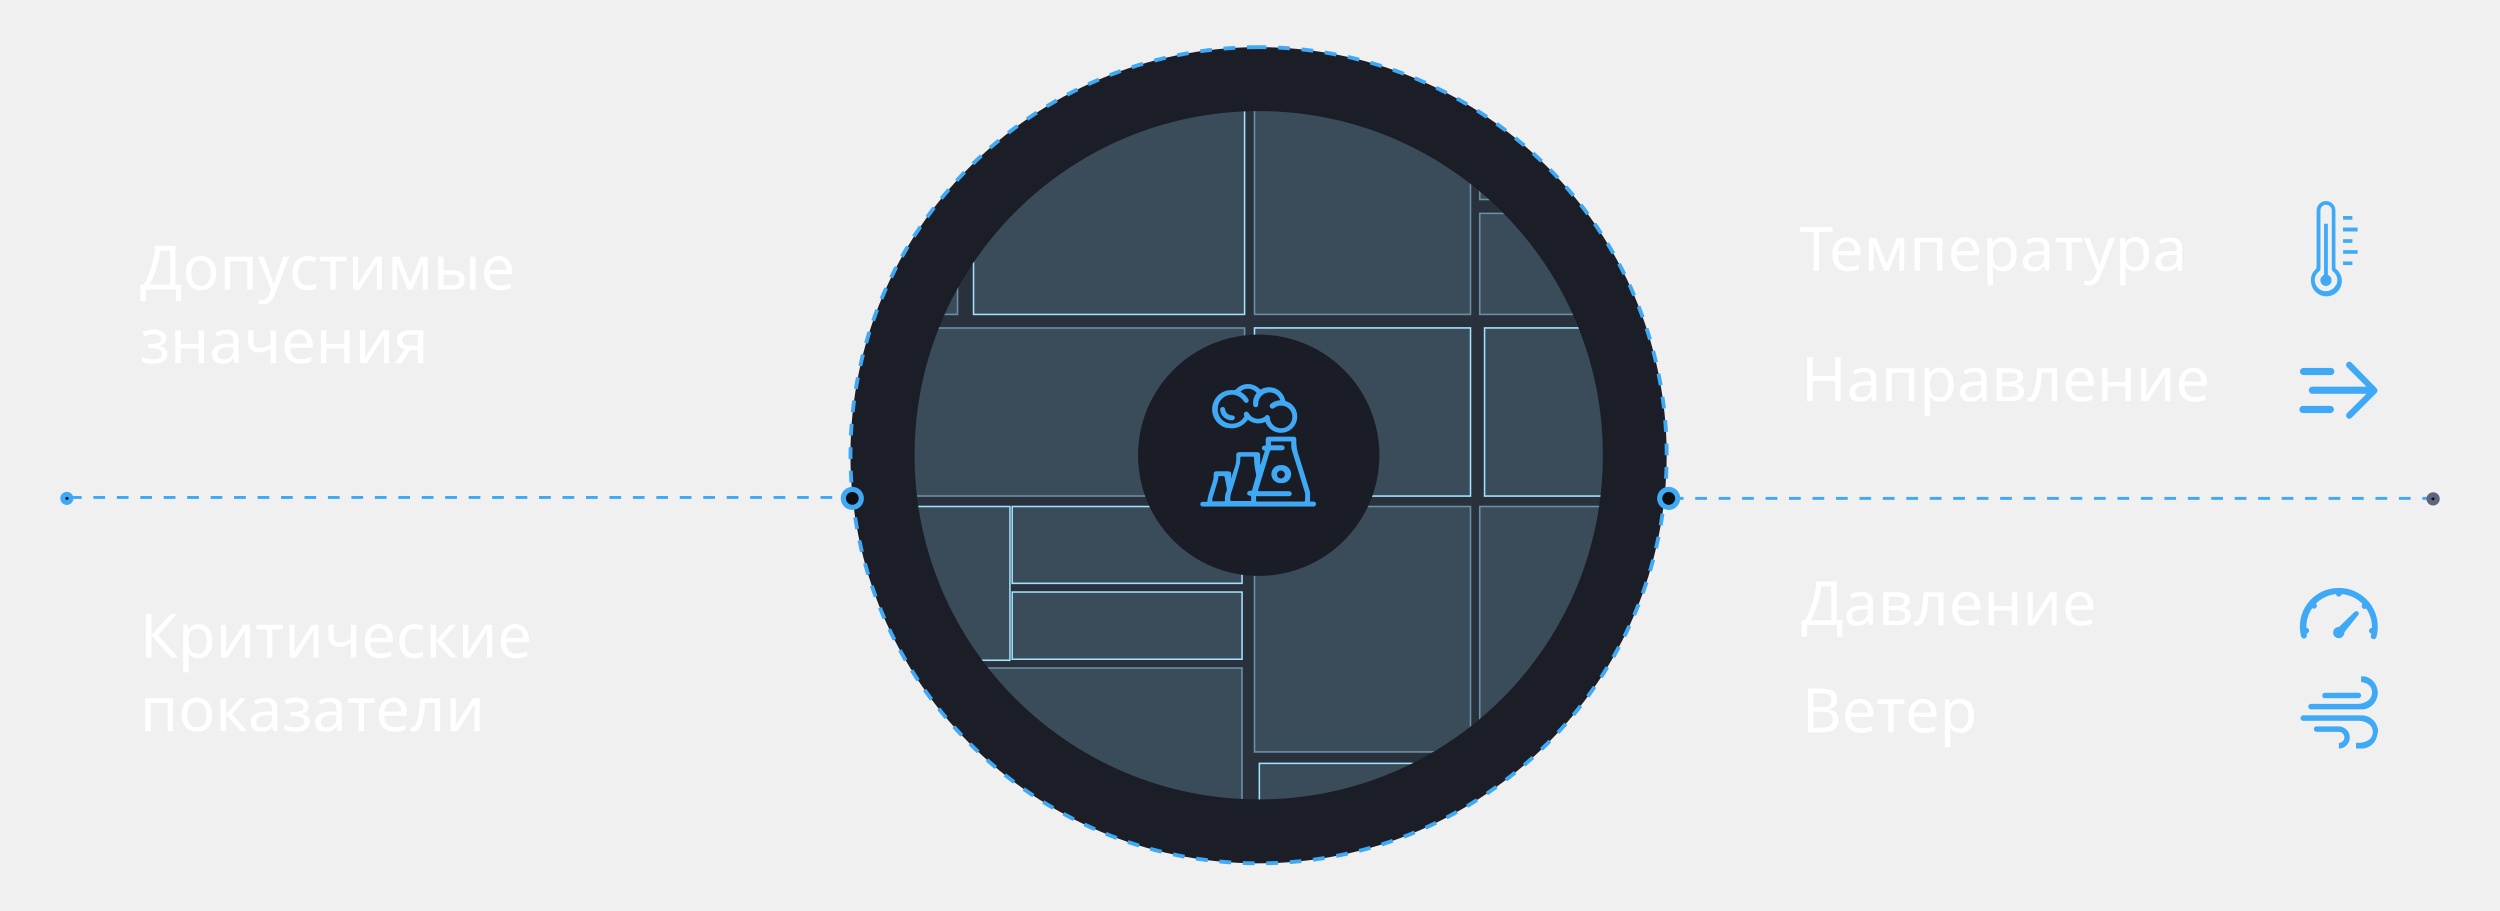
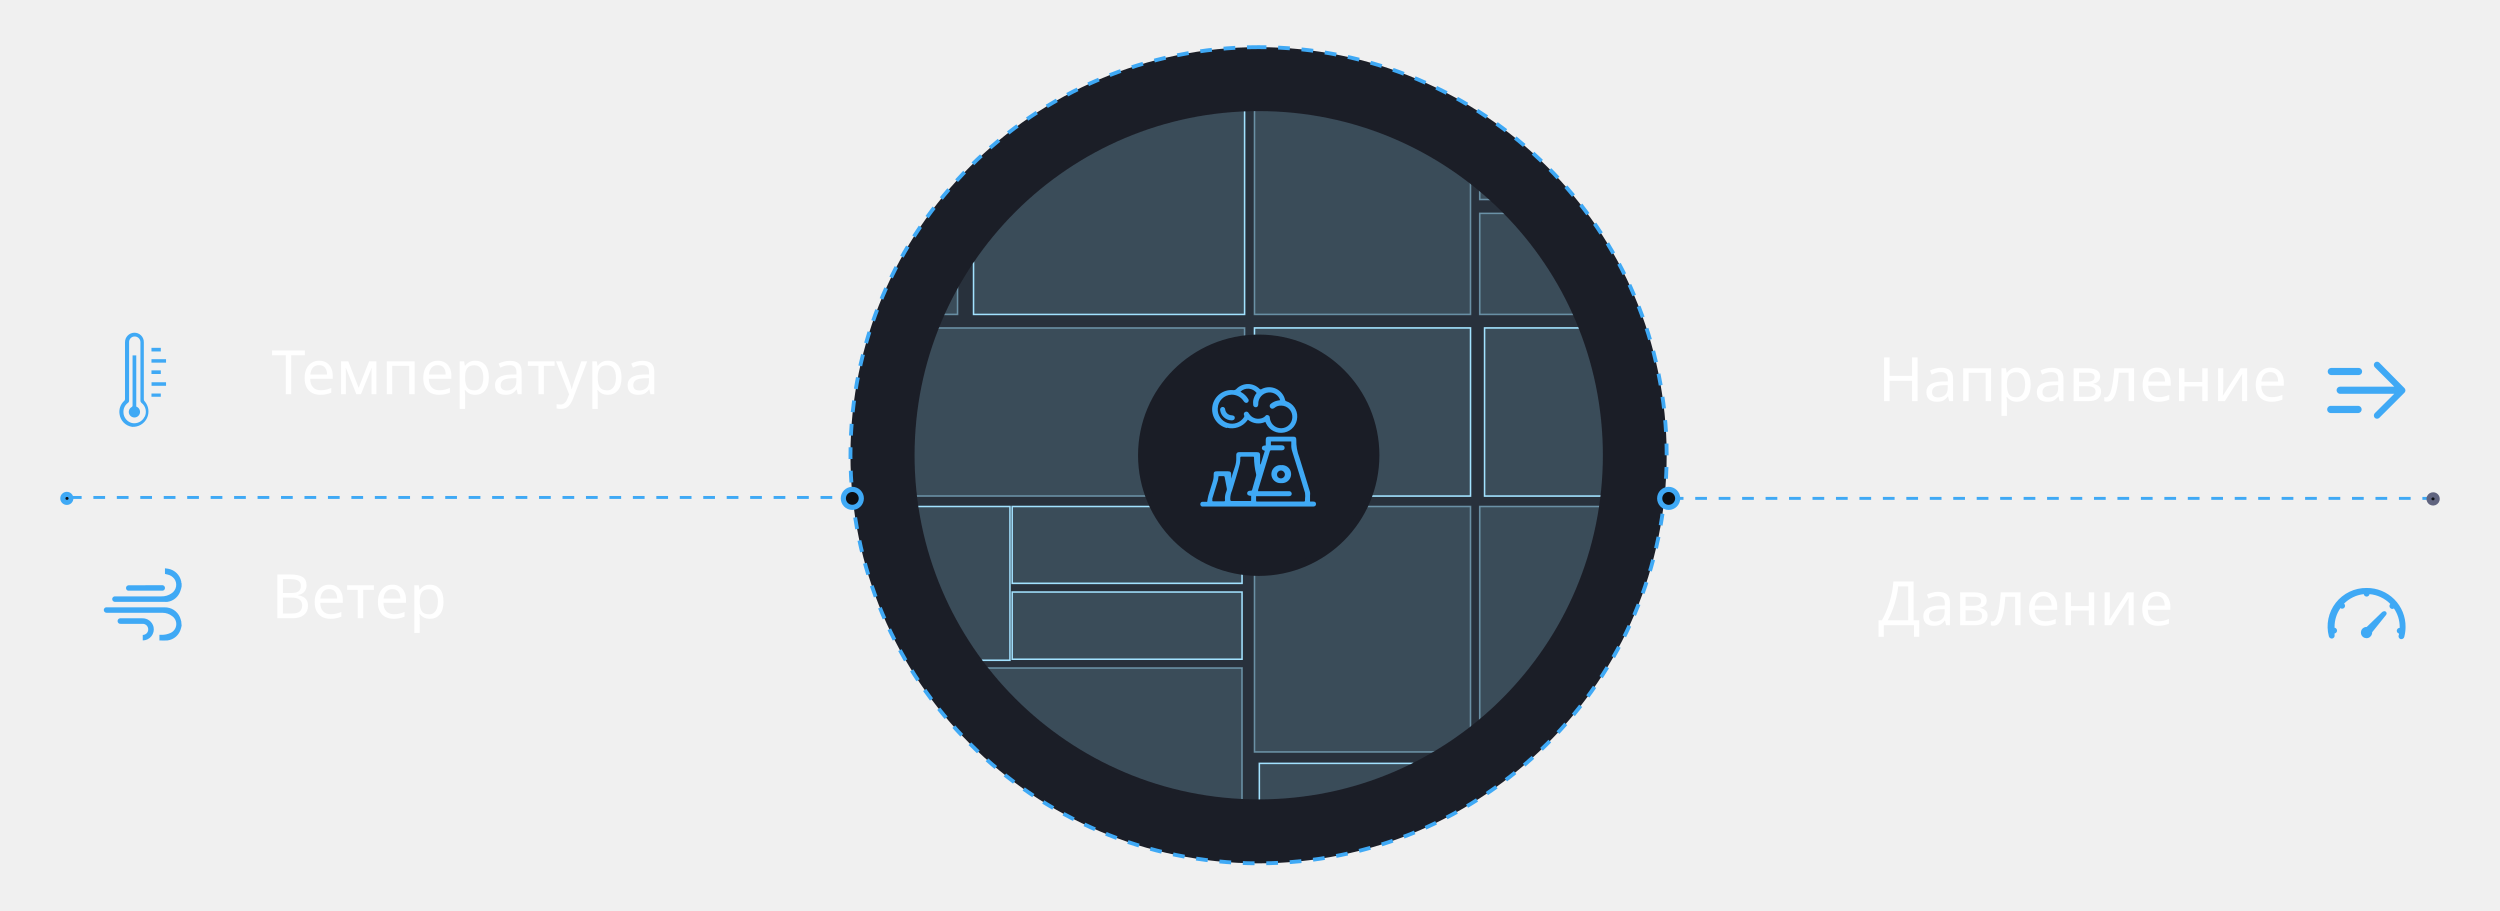
- <svg xmlns="http://www.w3.org/2000/svg" id="a206bde0-ab2b-4fd2-9255-e4a4844af971" data-name="1" viewBox="0 0 324 118">
+ <svg xmlns="http://www.w3.org/2000/svg" id="ab4a9bb2-f9ed-40dc-87e5-fa2931bc9769" data-name="1" viewBox="0 0 324 118">
  <defs>
-     <style>.ad757082-0d4a-4e05-aedc-93611323952c,.b491d2a7-4ffa-4ced-bd3f-8c32914511d0,.fd6081a3-b36f-4350-a1d2-99d6e86fde54,.ff750bd6-04e3-4813-b010-f295426aace3{fill:none;}.a95997eb-2ccb-49e9-b66f-6c14d299db0a,.b491d2a7-4ffa-4ced-bd3f-8c32914511d0{stroke:#3fa9f5;}.a95997eb-2ccb-49e9-b66f-6c14d299db0a,.ad757082-0d4a-4e05-aedc-93611323952c,.aff32dd0-2942-4870-8ed0-b52f08554a19,.b491d2a7-4ffa-4ced-bd3f-8c32914511d0,.fd6081a3-b36f-4350-a1d2-99d6e86fde54{stroke-miterlimit:10;}.b491d2a7-4ffa-4ced-bd3f-8c32914511d0{stroke-width:0.38px;stroke-dasharray:1.52;}.a68fe89a-f03a-4605-a15f-cac46de2eda3{fill:#0d1014;}.a5ff0e1a-0ed5-454f-8b00-f92aa0763aad,.afa410bd-68ae-466b-a18c-a7769e04cb42{fill:#3fa9f5;}.a301c3b4-5db1-4618-8199-8f317f1e9bd6{fill:#60647f;}.ef853096-9a32-4da9-87c1-48f2be5d77d3{font-size:7.95px;fill:#fff;font-family:Tahoma;}.afa410bd-68ae-466b-a18c-a7769e04cb42{fill-rule:evenodd;}.a95997eb-2ccb-49e9-b66f-6c14d299db0a{fill:#1b1e27;stroke-width:0.5px;stroke-dasharray:1.52;}.ba22e5e7-d7ed-41db-b824-5cc2995125b7{clip-path:url(#bd69cf1d-7d87-44cd-b070-7053bcb3c09c);}.ae28d2dd-0f75-41e0-a5a2-c2e3b56d86b5,.ae8c0571-f61a-444e-8392-a01b32ef81c0,.f8d95806-e810-40dc-8b5d-78ed35e95229{fill:#a2e2ff;}.ae8c0571-f61a-444e-8392-a01b32ef81c0{opacity:0.1;}.ad757082-0d4a-4e05-aedc-93611323952c,.fd6081a3-b36f-4350-a1d2-99d6e86fde54{stroke:#a2e2ff;stroke-width:0.2px;}.ae28d2dd-0f75-41e0-a5a2-c2e3b56d86b5{opacity:0.15;}.ad757082-0d4a-4e05-aedc-93611323952c{opacity:0.5;}.f8d95806-e810-40dc-8b5d-78ed35e95229{opacity:0.05;}.aff32dd0-2942-4870-8ed0-b52f08554a19{fill:#1a1d26;stroke:#1a1d26;}</style>
-     <clipPath id="bd69cf1d-7d87-44cd-b070-7053bcb3c09c">
-       <circle class="ff750bd6-04e3-4813-b010-f295426aace3" cx="163.13" cy="59" r="44.6" />
+     <style>.aa7e896f-d316-4199-ab39-cb4400fabfad,.ae5ef826-c7c1-4eab-94b1-be2be7c545d6,.e3660172-df7c-4337-8b27-75b5f8115e28,.fd7e5484-f471-4645-8767-43e8f49067c5{fill:none;}.aa7e896f-d316-4199-ab39-cb4400fabfad,.b5914720-edcd-4389-a165-bc05bffaa4c6{stroke:#3fa9f5;}.a5d4b95a-ceda-4a51-8565-93a0eeb3093a,.aa7e896f-d316-4199-ab39-cb4400fabfad,.ae5ef826-c7c1-4eab-94b1-be2be7c545d6,.b5914720-edcd-4389-a165-bc05bffaa4c6,.e3660172-df7c-4337-8b27-75b5f8115e28{stroke-miterlimit:10;}.aa7e896f-d316-4199-ab39-cb4400fabfad{stroke-width:0.38px;stroke-dasharray:1.52;}.fe7b59f3-ec0b-4069-bc32-0a15d52260c9{fill:#0d1014;}.af39e932-124a-4d88-a176-36a9f8374d0b,.bc0d6007-fa58-4817-a1b3-1aca43fb4eb7{fill:#3fa9f5;}.bb872085-09de-47a0-b4ed-a2635c247583{fill:#60647f;}.ea9a5ef4-4cdc-48ee-94f1-5c5232ce54db{font-size:7.95px;fill:#fff;font-family:Tahoma;}.bc0d6007-fa58-4817-a1b3-1aca43fb4eb7{fill-rule:evenodd;}.b5914720-edcd-4389-a165-bc05bffaa4c6{fill:#1b1e27;stroke-width:0.5px;stroke-dasharray:1.52;}.acac5bda-ea05-4f3a-800e-abd616b847ae{clip-path:url(#b6e54c4e-25a4-4bc5-a836-f8abaaf7d6c5);}.ba6be806-9522-4c03-abcd-7fab7299b8e0,.be736979-d943-4cf4-806d-8ef824f60aa1,.fa4a08e0-8622-414a-943e-cadc76339ebc{fill:#a2e2ff;}.ba6be806-9522-4c03-abcd-7fab7299b8e0{opacity:0.1;}.ae5ef826-c7c1-4eab-94b1-be2be7c545d6,.e3660172-df7c-4337-8b27-75b5f8115e28{stroke:#a2e2ff;stroke-width:0.2px;}.be736979-d943-4cf4-806d-8ef824f60aa1{opacity:0.15;}.e3660172-df7c-4337-8b27-75b5f8115e28{opacity:0.5;}.fa4a08e0-8622-414a-943e-cadc76339ebc{opacity:0.05;}.a5d4b95a-ceda-4a51-8565-93a0eeb3093a{fill:#1a1d26;stroke:#1a1d26;}</style>
+     <clipPath id="b6e54c4e-25a4-4bc5-a836-f8abaaf7d6c5">
+       <circle class="fd7e5484-f471-4645-8767-43e8f49067c5" cx="163.13" cy="59" r="44.6" />
    </clipPath>
  </defs>
-   <line class="b491d2a7-4ffa-4ced-bd3f-8c32914511d0" x1="147.38" y1="64.47" x2="8.52" y2="64.47" />
-   <circle class="a68fe89a-f03a-4605-a15f-cac46de2eda3" cx="8.66" cy="64.59" r="0.52" />
-   <path class="a5ff0e1a-0ed5-454f-8b00-f92aa0763aad" d="M8.66,64.41a.19.19,0,1,1,0,.37.18.18,0,0,1-.18-.19.18.18,0,0,1,.18-.18m0-.67a.85.85,0,0,0-.85.85.85.85,0,1,0,1.7,0,.85.85,0,0,0-.85-.85Z" />
-   <line class="b491d2a7-4ffa-4ced-bd3f-8c32914511d0" x1="315.46" y1="64.59" x2="194.62" y2="64.59" />
-   <circle class="a68fe89a-f03a-4605-a15f-cac46de2eda3" cx="315.34" cy="64.66" r="0.52" />
-   <path class="a301c3b4-5db1-4618-8199-8f317f1e9bd6" d="M315.34,64.47a.18.18,0,0,1,.18.19.18.18,0,0,1-.18.18.19.19,0,1,1,0-.37m0-.67a.86.86,0,1,0,.85.86.85.85,0,0,0-.85-.86Z" />
-   <text class="ef853096-9a32-4da9-87c1-48f2be5d77d3" transform="translate(233.18 35.09)">Температура</text>
-   <path class="a5ff0e1a-0ed5-454f-8b00-f92aa0763aad" d="M302.77,34.88a.26.26,0,0,1-.1-.23V30.94h0V27.28a1.22,1.22,0,1,0-2.44,0v7.35a.31.31,0,0,1-.1.24,1.89,1.89,0,0,0-.62,1.7,2,2,0,1,0,3.26-1.71Zm0,2a1.48,1.48,0,0,1-1.63.83A1.45,1.45,0,0,1,300,36.39a1.4,1.4,0,0,1,.57-1.23.37.37,0,0,0,.16-.33V31.05h0V27.31a.73.73,0,0,1,.78-.77.75.75,0,0,1,.69.78v7.51a.4.4,0,0,0,.16.34A1.46,1.46,0,0,1,302.79,36.93Z" />
-   <path class="a5ff0e1a-0ed5-454f-8b00-f92aa0763aad" d="M303.66,28v.47h1.21V28Z" />
-   <path class="a5ff0e1a-0ed5-454f-8b00-f92aa0763aad" d="M305.55,29.49h-1.89V30h1.89Z" />
-   <path class="a5ff0e1a-0ed5-454f-8b00-f92aa0763aad" d="M304.87,31h-1.21v.47h1.21Z" />
-   <path class="a5ff0e1a-0ed5-454f-8b00-f92aa0763aad" d="M303.67,32.89h1.88v-.47h-1.88Z" />
-   <path class="a5ff0e1a-0ed5-454f-8b00-f92aa0763aad" d="M303.66,34.35h1.21v-.46h-1.21Z" />
-   <path class="a5ff0e1a-0ed5-454f-8b00-f92aa0763aad" d="M301.69,35.62V29h-.49v.19q0,3.13,0,6.27a.23.23,0,0,1-.14.25.73.73,0,0,0,.59,1.32.72.72,0,0,0,.51-.82A.77.77,0,0,0,301.69,35.62Z" />
-   <path class="a5ff0e1a-0ed5-454f-8b00-f92aa0763aad" d="M308.16,95a5.66,5.66,0,0,1-.15.59A2.08,2.08,0,0,1,306.34,97a9.12,9.12,0,0,1-1,0v-.73l.45,0a2.74,2.74,0,0,0,1-.26,1.26,1.26,0,0,0,.16-2.2,2.14,2.14,0,0,0-1.19-.39h-7.19a.37.37,0,0,1-.41-.27.36.36,0,0,1,.27-.44h7.59a2.09,2.09,0,0,1,2,1.28,3.68,3.68,0,0,1,.18.59s0,.06,0,.1Z" />
-   <path class="a5ff0e1a-0ed5-454f-8b00-f92aa0763aad" d="M308.16,90a5.47,5.47,0,0,1-.15.58,2.13,2.13,0,0,1-1.67,1.35,3.15,3.15,0,0,1-.44,0h-6.44a.36.36,0,0,1-.31-.35.37.37,0,0,1,.31-.36h6.06a2.2,2.2,0,0,0,1.34-.4A1.33,1.33,0,0,0,307.2,89a1.51,1.51,0,0,0-.87-.54l-.33-.08v-.73c.15,0,.29,0,.43,0a2.14,2.14,0,0,1,1.68,1.67c0,.08,0,.17.05.25Z" />
-   <path class="a5ff0e1a-0ed5-454f-8b00-f92aa0763aad" d="M303.12,97v-.71a.74.74,0,0,0,.54-.26.7.7,0,0,0,.12-.73.68.68,0,0,0-.59-.45h-2.92a.36.36,0,0,1-.39-.41.34.34,0,0,1,.29-.3h2.89a1.44,1.44,0,1,1,.06,2.88Z" />
-   <path class="a5ff0e1a-0ed5-454f-8b00-f92aa0763aad" d="M303.48,89.78h2.13a.35.35,0,0,1,.36.48.32.32,0,0,1-.28.23h-4.28a.75.75,0,0,1-.21,0,.35.35,0,0,1-.24-.37.35.35,0,0,1,.33-.33,2.81,2.81,0,0,1,.29,0Z" />
-   <text class="ef853096-9a32-4da9-87c1-48f2be5d77d3" transform="translate(233.54 94.91)">Ветер</text>
-   <path class="afa410bd-68ae-466b-a18c-a7769e04cb42" d="M303.12,76.2a5,5,0,0,0-4.9,6.27.39.39,0,0,0,.46.28.38.38,0,0,0,.28-.46,1.29,1.29,0,0,1,0-.19.38.38,0,0,0-.05-.75h0a.45.45,0,0,1,0-.11,4.22,4.22,0,0,1,.76-2.43.35.35,0,0,0,.22.08.38.38,0,0,0,.38-.38.37.37,0,0,0-.13-.28A4.27,4.27,0,0,1,302.74,77a.38.38,0,0,0,.75,0,4.29,4.29,0,0,1,2.69,1.27.39.39,0,0,0-.11.27.38.38,0,0,0,.38.38.35.35,0,0,0,.2-.07,4.21,4.21,0,0,1,.75,2.42v.1a.39.39,0,0,0-.38.38.38.38,0,0,0,.29.36c0,.09,0,.17-.05.26a.38.38,0,0,0,.27.46h.09a.38.38,0,0,0,.37-.28,5.13,5.13,0,0,0,.17-1.29A5,5,0,0,0,303.12,76.2Z" />
-   <path class="afa410bd-68ae-466b-a18c-a7769e04cb42" d="M305.2,79.25l-2.07,2a.75.75,0,0,0-.56.23.73.73,0,1,0,1.26.46l1.8-2.24a.29.29,0,0,0-.43-.4Z" />
-   <text class="ef853096-9a32-4da9-87c1-48f2be5d77d3" transform="translate(233.44 81.03)">Давление</text>
-   <path class="afa410bd-68ae-466b-a18c-a7769e04cb42" d="M298.54,48.61h3.53a.45.45,0,0,0,.46-.46.46.46,0,0,0-.46-.47h-3.53a.47.47,0,0,0-.47.47A.46.46,0,0,0,298.54,48.61Z" />
-   <path class="afa410bd-68ae-466b-a18c-a7769e04cb42" d="M302.07,52.6h-3.53a.47.47,0,1,0,0,.93h3.53a.47.47,0,0,0,0-.93Z" />
-   <path class="afa410bd-68ae-466b-a18c-a7769e04cb42" d="M308,50.32,304.76,47a.41.41,0,0,0-.59,0,.42.42,0,0,0,0,.59l2.52,2.52h-7a.46.46,0,0,0-.47.46.47.47,0,0,0,.47.47h7l-2.52,2.51a.44.44,0,0,0,0,.6.42.42,0,0,0,.59,0L308,50.91A.42.42,0,0,0,308,50.32Z" />
-   <text class="ef853096-9a32-4da9-87c1-48f2be5d77d3" transform="translate(233.44 51.99)">Направление</text>
-   <path class="a95997eb-2ccb-49e9-b66f-6c14d299db0a" d="M163.13,6.11A52.89,52.89,0,1,0,216,59,52.89,52.89,0,0,0,163.13,6.11Z" />
-   <g class="ba22e5e7-d7ed-41db-b824-5cc2995125b7">
-     <polygon class="ae8c0571-f61a-444e-8392-a01b32ef81c0" points="15.92 85.64 15.92 -12.32 69.53 -78.14 205.74 -78.14 235.41 -20.38 235.41 8.16 290.85 8.16 290.85 32.02 216.13 116.16 82.39 116.16 82.39 85.64 15.92 85.64" />
-     <polygon class="fd6081a3-b36f-4350-a1d2-99d6e86fde54" points="15.92 85.64 15.92 -12.32 69.53 -78.14 205.74 -78.14 235.41 -20.38 235.41 8.16 290.85 8.16 290.85 32.02 216.13 116.16 82.39 116.16 82.39 85.64 15.92 85.64" />
-     <rect class="ae28d2dd-0f75-41e0-a5a2-c2e3b56d86b5" x="75.28" y="-17.84" width="26.22" height="18.36" />
-     <rect class="ad757082-0d4a-4e05-aedc-93611323952c" x="75.28" y="-17.84" width="26.22" height="18.36" />
-     <rect class="ae28d2dd-0f75-41e0-a5a2-c2e3b56d86b5" x="51.75" y="-25.38" width="21.67" height="25.89" />
-     <rect class="ad757082-0d4a-4e05-aedc-93611323952c" x="51.75" y="-25.38" width="21.67" height="25.89" />
-     <rect class="ae28d2dd-0f75-41e0-a5a2-c2e3b56d86b5" x="51.75" y="2.73" width="21.67" height="38.02" />
-     <rect class="ad757082-0d4a-4e05-aedc-93611323952c" x="51.75" y="2.73" width="21.67" height="38.02" />
-     <rect class="ae28d2dd-0f75-41e0-a5a2-c2e3b56d86b5" x="75.28" y="2.73" width="10.83" height="38.02" />
-     <rect class="ad757082-0d4a-4e05-aedc-93611323952c" x="75.28" y="2.73" width="10.83" height="38.02" />
-     <rect class="ae28d2dd-0f75-41e0-a5a2-c2e3b56d86b5" x="88.18" y="2.73" width="22.93" height="38.02" />
-     <rect class="fd6081a3-b36f-4350-a1d2-99d6e86fde54" x="88.18" y="2.73" width="22.93" height="38.02" />
-     <rect class="ae28d2dd-0f75-41e0-a5a2-c2e3b56d86b5" x="20.14" y="2.75" width="29.45" height="38" />
-     <rect class="ad757082-0d4a-4e05-aedc-93611323952c" x="20.14" y="2.75" width="29.45" height="38" />
-     <rect class="ae28d2dd-0f75-41e0-a5a2-c2e3b56d86b5" x="103.52" y="-17.84" width="20.58" height="18.36" />
-     <rect class="ad757082-0d4a-4e05-aedc-93611323952c" x="103.52" y="-17.84" width="20.58" height="18.36" />
-     <rect class="ae28d2dd-0f75-41e0-a5a2-c2e3b56d86b5" x="126.12" y="-17.84" width="35.18" height="18.36" />
-     <rect class="ad757082-0d4a-4e05-aedc-93611323952c" x="126.12" y="-17.84" width="35.18" height="18.36" />
-     <rect class="ae28d2dd-0f75-41e0-a5a2-c2e3b56d86b5" x="162.58" y="-17.84" width="28" height="18.36" />
-     <rect class="ad757082-0d4a-4e05-aedc-93611323952c" x="162.58" y="-17.84" width="28" height="18.36" />
-     <rect class="ae28d2dd-0f75-41e0-a5a2-c2e3b56d86b5" x="191.77" y="-17.84" width="38.33" height="18.36" />
-     <rect class="ad757082-0d4a-4e05-aedc-93611323952c" x="191.77" y="-17.84" width="38.33" height="18.36" />
-     <polygon class="f8d95806-e810-40dc-8b5d-78ed35e95229" points="262.32 56.22 234.63 88.06 231.51 88.06 231.51 42.5 262.32 42.5 262.32 56.22" />
-     <polygon class="ad757082-0d4a-4e05-aedc-93611323952c" points="262.32 56.22 234.63 88.06 231.51 88.06 231.51 42.5 262.32 42.5 262.32 56.22" />
-     <rect class="ae28d2dd-0f75-41e0-a5a2-c2e3b56d86b5" x="58.84" y="65.64" width="27.28" height="15.54" />
-     <rect class="ad757082-0d4a-4e05-aedc-93611323952c" x="58.84" y="65.64" width="27.28" height="15.54" />
-     <rect class="ae28d2dd-0f75-41e0-a5a2-c2e3b56d86b5" x="88.17" y="42.5" width="22.94" height="21.79" />
-     <rect class="ad757082-0d4a-4e05-aedc-93611323952c" x="88.17" y="42.5" width="22.94" height="21.79" />
-     <rect class="ae28d2dd-0f75-41e0-a5a2-c2e3b56d86b5" x="88.8" y="65.64" width="22.94" height="19.93" />
-     <rect class="fd6081a3-b36f-4350-a1d2-99d6e86fde54" x="88.8" y="65.64" width="22.94" height="19.93" />
-     <rect class="ae28d2dd-0f75-41e0-a5a2-c2e3b56d86b5" x="113.26" y="65.64" width="17.63" height="19.93" />
-     <rect class="fd6081a3-b36f-4350-a1d2-99d6e86fde54" x="113.26" y="65.64" width="17.63" height="19.93" />
-     <rect class="ae28d2dd-0f75-41e0-a5a2-c2e3b56d86b5" x="131.18" y="65.64" width="29.79" height="9.96" />
-     <rect class="fd6081a3-b36f-4350-a1d2-99d6e86fde54" x="131.18" y="65.64" width="29.79" height="9.96" />
-     <rect class="ae28d2dd-0f75-41e0-a5a2-c2e3b56d86b5" x="162.58" y="65.64" width="28" height="31.82" />
-     <rect class="ad757082-0d4a-4e05-aedc-93611323952c" x="162.58" y="65.64" width="28" height="31.82" />
-     <rect class="ae28d2dd-0f75-41e0-a5a2-c2e3b56d86b5" x="163.21" y="98.93" width="50.59" height="12.22" />
-     <rect class="fd6081a3-b36f-4350-a1d2-99d6e86fde54" x="163.21" y="98.93" width="50.59" height="12.22" />
-     <rect class="ae28d2dd-0f75-41e0-a5a2-c2e3b56d86b5" x="191.77" y="65.64" width="38.33" height="31.82" />
-     <rect class="ad757082-0d4a-4e05-aedc-93611323952c" x="191.77" y="65.64" width="38.33" height="31.82" />
-     <rect class="ae28d2dd-0f75-41e0-a5a2-c2e3b56d86b5" x="131.18" y="76.73" width="29.79" height="8.71" />
-     <rect class="fd6081a3-b36f-4350-a1d2-99d6e86fde54" x="131.18" y="76.73" width="29.79" height="8.71" />
-     <rect class="ae28d2dd-0f75-41e0-a5a2-c2e3b56d86b5" x="101.81" y="86.57" width="59.16" height="24.4" />
-     <rect class="ad757082-0d4a-4e05-aedc-93611323952c" x="101.81" y="86.57" width="59.16" height="24.4" />
-     <rect class="ae28d2dd-0f75-41e0-a5a2-c2e3b56d86b5" x="112.63" y="42.5" width="48.67" height="21.79" />
-     <rect class="ad757082-0d4a-4e05-aedc-93611323952c" x="112.63" y="42.5" width="48.67" height="21.79" />
-     <rect class="ae28d2dd-0f75-41e0-a5a2-c2e3b56d86b5" x="162.58" y="42.5" width="28" height="21.79" />
-     <rect class="fd6081a3-b36f-4350-a1d2-99d6e86fde54" x="162.58" y="42.5" width="28" height="21.79" />
-     <rect class="ae28d2dd-0f75-41e0-a5a2-c2e3b56d86b5" x="192.4" y="42.5" width="38.33" height="21.79" />
-     <rect class="fd6081a3-b36f-4350-a1d2-99d6e86fde54" x="192.4" y="42.5" width="38.33" height="21.79" />
-     <rect class="ae28d2dd-0f75-41e0-a5a2-c2e3b56d86b5" x="112.63" y="8.05" width="11.47" height="32.7" />
-     <rect class="ad757082-0d4a-4e05-aedc-93611323952c" x="112.63" y="8.05" width="11.47" height="32.7" />
-     <rect class="ae28d2dd-0f75-41e0-a5a2-c2e3b56d86b5" x="126.17" y="8.05" width="35.13" height="32.7" />
-     <rect class="fd6081a3-b36f-4350-a1d2-99d6e86fde54" x="126.17" y="8.05" width="35.13" height="32.7" />
-     <rect class="ae28d2dd-0f75-41e0-a5a2-c2e3b56d86b5" x="162.58" y="8.05" width="28" height="32.7" />
-     <rect class="ad757082-0d4a-4e05-aedc-93611323952c" x="162.58" y="8.05" width="28" height="32.7" />
-     <rect class="ae28d2dd-0f75-41e0-a5a2-c2e3b56d86b5" x="191.77" y="8.05" width="38.33" height="17.81" />
-     <rect class="ad757082-0d4a-4e05-aedc-93611323952c" x="191.77" y="8.05" width="38.33" height="17.81" />
-     <rect class="ae28d2dd-0f75-41e0-a5a2-c2e3b56d86b5" x="191.77" y="27.65" width="38.33" height="13.1" />
-     <rect class="ad757082-0d4a-4e05-aedc-93611323952c" x="191.77" y="27.65" width="38.33" height="13.1" />
-     <rect class="ae28d2dd-0f75-41e0-a5a2-c2e3b56d86b5" x="231.51" y="27.65" width="30.81" height="13.1" />
-     <rect class="ad757082-0d4a-4e05-aedc-93611323952c" x="231.51" y="27.65" width="30.81" height="13.1" />
-     <rect class="ae28d2dd-0f75-41e0-a5a2-c2e3b56d86b5" x="20.02" y="42.5" width="29.57" height="38.67" />
-     <rect class="ad757082-0d4a-4e05-aedc-93611323952c" x="20.02" y="42.5" width="29.57" height="38.67" />
-     <polygon class="ae28d2dd-0f75-41e0-a5a2-c2e3b56d86b5" points="57.78 81.17 51.75 81.17 51.75 42.5 86.12 42.5 86.12 64.38 57.78 64.38 57.78 81.17" />
-     <polygon class="ad757082-0d4a-4e05-aedc-93611323952c" points="57.78 81.17 51.75 81.17 51.75 42.5 86.12 42.5 86.12 64.38 57.78 64.38 57.78 81.17" />
-     <polygon class="ae28d2dd-0f75-41e0-a5a2-c2e3b56d86b5" points="49.59 -25.38 33.62 -25.38 20.02 -9.52 20.02 1.15 49.59 1.15 49.59 -25.38" />
-     <polygon class="ad757082-0d4a-4e05-aedc-93611323952c" points="49.59 -25.38 33.62 -25.38 20.02 -9.52 20.02 1.15 49.59 1.15 49.59 -25.38" />
-     <polygon class="ae28d2dd-0f75-41e0-a5a2-c2e3b56d86b5" points="286.01 30.71 267.23 51.51 265.11 51.51 265.11 21.54 286.01 21.54 286.01 30.71" />
-     <polygon class="ad757082-0d4a-4e05-aedc-93611323952c" points="286.01 30.71 267.23 51.51 265.11 51.51 265.11 21.54 286.01 21.54 286.01 30.71" />
+   <line class="aa7e896f-d316-4199-ab39-cb4400fabfad" x1="147.38" y1="64.47" x2="8.52" y2="64.47" />
+   <circle class="fe7b59f3-ec0b-4069-bc32-0a15d52260c9" cx="8.66" cy="64.59" r="0.52" />
+   <path class="af39e932-124a-4d88-a176-36a9f8374d0b" d="M8.66,64.41a.19.19,0,1,1,0,.37.18.18,0,0,1-.18-.19.18.18,0,0,1,.18-.18m0-.67a.85.85,0,0,0-.85.85.85.85,0,1,0,1.7,0,.85.85,0,0,0-.85-.85Z" />
+   <line class="aa7e896f-d316-4199-ab39-cb4400fabfad" x1="315.46" y1="64.59" x2="194.62" y2="64.59" />
+   <circle class="fe7b59f3-ec0b-4069-bc32-0a15d52260c9" cx="315.34" cy="64.66" r="0.52" />
+   <path class="bb872085-09de-47a0-b4ed-a2635c247583" d="M315.34,64.47a.18.18,0,0,1,.18.19.18.18,0,0,1-.18.18.19.19,0,1,1,0-.37m0-.67a.86.86,0,1,0,.85.86.85.85,0,0,0-.85-.86Z" />
+   <text class="ea9a5ef4-4cdc-48ee-94f1-5c5232ce54db" transform="translate(35.18 51.09)">Температура</text>
+   <path class="af39e932-124a-4d88-a176-36a9f8374d0b" d="M18.74,52a.31.31,0,0,1-.1-.24V48h0c0-1.22,0-2.44,0-3.65a1.21,1.21,0,0,0-1.25-1.23,1.23,1.23,0,0,0-1.19,1.25v7.35a.28.28,0,0,1-.1.23,1.91,1.91,0,0,0-.61,1.71,1.93,1.93,0,0,0,1.63,1.66A2,2,0,0,0,18.74,52Zm0,2a1.48,1.48,0,0,1-1.62.83A1.46,1.46,0,0,1,16,53.45a1.42,1.42,0,0,1,.57-1.23.35.35,0,0,0,.16-.33V48.11h0V44.37a.72.72,0,0,1,.78-.76.74.74,0,0,1,.69.77v7.51a.38.38,0,0,0,.16.34A1.46,1.46,0,0,1,18.76,54Z" />
+   <path class="af39e932-124a-4d88-a176-36a9f8374d0b" d="M19.63,45.08v.47h1.21v-.47Z" />
+   <path class="af39e932-124a-4d88-a176-36a9f8374d0b" d="M21.52,46.55H19.63V47h1.89Z" />
+   <path class="af39e932-124a-4d88-a176-36a9f8374d0b" d="M20.84,48H19.63v.47h1.21Z" />
+   <path class="af39e932-124a-4d88-a176-36a9f8374d0b" d="M19.64,50h1.88v-.46H19.64Z" />
+   <path class="af39e932-124a-4d88-a176-36a9f8374d0b" d="M19.63,51.42h1.21V51H19.63Z" />
+   <path class="af39e932-124a-4d88-a176-36a9f8374d0b" d="M17.66,52.69V46.06h-.48v6.46a.24.24,0,0,1-.14.25.71.71,0,0,0-.28.92.73.73,0,0,0,1.38-.43A.74.74,0,0,0,17.66,52.69Z" />
+   <path class="af39e932-124a-4d88-a176-36a9f8374d0b" d="M23.54,81.08a4,4,0,0,1-.16.59A2.05,2.05,0,0,1,21.72,83a9.18,9.18,0,0,1-1.06,0v-.73c.16,0,.31,0,.46,0a2.78,2.78,0,0,0,1-.25,1.26,1.26,0,0,0,.15-2.2,2,2,0,0,0-1.18-.4c-.63,0-1.27,0-1.9,0H13.87a.38.38,0,0,1-.41-.28.35.35,0,0,1,.27-.43l.15,0h7.44a2.12,2.12,0,0,1,2,1.28,4.43,4.43,0,0,1,.18.59s0,.07,0,.1Z" />
+   <path class="af39e932-124a-4d88-a176-36a9f8374d0b" d="M23.54,76a3.83,3.83,0,0,1-.16.58A2.07,2.07,0,0,1,21.72,78a2.12,2.12,0,0,1-.44,0Q18.13,78,15,78h-.15a.37.37,0,0,1-.31-.36.36.36,0,0,1,.31-.35H20.9a2.2,2.2,0,0,0,1.34-.4A1.32,1.32,0,0,0,22.58,75a1.51,1.51,0,0,0-.87-.54l-.33-.08v-.73a3,3,0,0,1,.43.06,2.11,2.11,0,0,1,1.68,1.66c0,.09,0,.17.05.25Z" />
+   <path class="af39e932-124a-4d88-a176-36a9f8374d0b" d="M18.5,83v-.71a.74.74,0,0,0,.54-.25.72.72,0,0,0,.12-.74.7.7,0,0,0-.59-.45H15.65a.36.36,0,0,1-.1-.72h2.89a1.46,1.46,0,0,1,1.46,1.12A1.44,1.44,0,0,1,18.5,83Z" />
+   <path class="af39e932-124a-4d88-a176-36a9f8374d0b" d="M18.86,75.84H21a.36.36,0,0,1,.36.48.33.33,0,0,1-.28.23H16.79a.75.75,0,0,1-.21,0,.36.36,0,0,1-.25-.37.36.36,0,0,1,.34-.33h2.19Z" />
+   <text class="ea9a5ef4-4cdc-48ee-94f1-5c5232ce54db" transform="translate(35.18 80.12)">Ветер</text>
+   <path class="bc0d6007-fa58-4817-a1b3-1aca43fb4eb7" d="M306.72,76.2a5,5,0,0,0-4.9,6.27.39.39,0,0,0,.46.28.38.38,0,0,0,.28-.46,1.29,1.29,0,0,1,0-.19.38.38,0,0,0,0-.75h0s0-.08,0-.11a4.22,4.22,0,0,1,.76-2.43.35.35,0,0,0,.22.08.38.38,0,0,0,.38-.38.37.37,0,0,0-.13-.28A4.27,4.27,0,0,1,306.34,77a.38.38,0,0,0,.75,0,4.29,4.29,0,0,1,2.69,1.27.39.39,0,0,0-.11.27.38.38,0,0,0,.38.38.35.35,0,0,0,.2-.07,4.21,4.21,0,0,1,.75,2.42v.1a.39.39,0,0,0-.38.38.38.38,0,0,0,.29.36c0,.09,0,.17-.05.26a.38.38,0,0,0,.27.46h.09a.38.38,0,0,0,.37-.28,5.13,5.13,0,0,0,.17-1.29A5,5,0,0,0,306.72,76.2Z" />
+   <path class="bc0d6007-fa58-4817-a1b3-1aca43fb4eb7" d="M308.8,79.25l-2.07,2a.75.75,0,0,0-.56.23.73.73,0,1,0,1.26.46l1.8-2.24a.29.29,0,0,0-.43-.4Z" />
+   <text class="ea9a5ef4-4cdc-48ee-94f1-5c5232ce54db" transform="translate(243.41 81.03)">Давление</text>
+   <path class="bc0d6007-fa58-4817-a1b3-1aca43fb4eb7" d="M302.14,48.61h3.53a.45.45,0,0,0,.46-.46.46.46,0,0,0-.46-.47h-3.53a.47.47,0,0,0-.47.47A.46.46,0,0,0,302.14,48.61Z" />
+   <path class="bc0d6007-fa58-4817-a1b3-1aca43fb4eb7" d="M305.67,52.6h-3.53a.47.47,0,1,0,0,.93h3.53a.47.47,0,0,0,0-.93Z" />
+   <path class="bc0d6007-fa58-4817-a1b3-1aca43fb4eb7" d="M311.64,50.32,308.36,47a.41.41,0,0,0-.59,0,.42.42,0,0,0,0,.59l2.52,2.52h-7a.46.46,0,0,0-.47.46.47.47,0,0,0,.47.47h7l-2.52,2.51a.44.44,0,0,0,0,.6.42.42,0,0,0,.59,0l3.28-3.28A.42.42,0,0,0,311.64,50.32Z" />
+   <text class="ea9a5ef4-4cdc-48ee-94f1-5c5232ce54db" transform="translate(243.41 51.99)">Направление</text>
+   <path class="b5914720-edcd-4389-a165-bc05bffaa4c6" d="M163.13,6.11A52.89,52.89,0,1,0,216,59,52.89,52.89,0,0,0,163.13,6.11Z" />
+   <g class="acac5bda-ea05-4f3a-800e-abd616b847ae">
+     <polygon class="ba6be806-9522-4c03-abcd-7fab7299b8e0" points="15.92 85.64 15.92 -12.32 69.53 -78.14 205.74 -78.14 235.41 -20.38 235.41 8.16 290.85 8.16 290.85 32.02 216.13 116.16 82.39 116.16 82.39 85.64 15.92 85.64" />
+     <polygon class="ae5ef826-c7c1-4eab-94b1-be2be7c545d6" points="15.92 85.64 15.92 -12.32 69.53 -78.14 205.74 -78.14 235.41 -20.38 235.41 8.16 290.85 8.16 290.85 32.02 216.13 116.16 82.39 116.16 82.39 85.64 15.92 85.64" />
+     <rect class="be736979-d943-4cf4-806d-8ef824f60aa1" x="75.28" y="-17.84" width="26.22" height="18.36" />
+     <rect class="e3660172-df7c-4337-8b27-75b5f8115e28" x="75.28" y="-17.84" width="26.22" height="18.36" />
+     <rect class="be736979-d943-4cf4-806d-8ef824f60aa1" x="51.75" y="-25.38" width="21.67" height="25.89" />
+     <rect class="e3660172-df7c-4337-8b27-75b5f8115e28" x="51.75" y="-25.38" width="21.67" height="25.89" />
+     <rect class="be736979-d943-4cf4-806d-8ef824f60aa1" x="51.75" y="2.73" width="21.67" height="38.02" />
+     <rect class="e3660172-df7c-4337-8b27-75b5f8115e28" x="51.75" y="2.73" width="21.67" height="38.02" />
+     <rect class="be736979-d943-4cf4-806d-8ef824f60aa1" x="75.28" y="2.73" width="10.83" height="38.02" />
+     <rect class="e3660172-df7c-4337-8b27-75b5f8115e28" x="75.28" y="2.73" width="10.83" height="38.02" />
+     <rect class="be736979-d943-4cf4-806d-8ef824f60aa1" x="88.18" y="2.73" width="22.93" height="38.02" />
+     <rect class="ae5ef826-c7c1-4eab-94b1-be2be7c545d6" x="88.18" y="2.73" width="22.93" height="38.02" />
+     <rect class="be736979-d943-4cf4-806d-8ef824f60aa1" x="20.14" y="2.75" width="29.45" height="38" />
+     <rect class="e3660172-df7c-4337-8b27-75b5f8115e28" x="20.14" y="2.75" width="29.45" height="38" />
+     <rect class="be736979-d943-4cf4-806d-8ef824f60aa1" x="103.52" y="-17.84" width="20.58" height="18.36" />
+     <rect class="e3660172-df7c-4337-8b27-75b5f8115e28" x="103.52" y="-17.84" width="20.58" height="18.36" />
+     <rect class="be736979-d943-4cf4-806d-8ef824f60aa1" x="126.12" y="-17.84" width="35.18" height="18.36" />
+     <rect class="e3660172-df7c-4337-8b27-75b5f8115e28" x="126.12" y="-17.84" width="35.18" height="18.36" />
+     <rect class="be736979-d943-4cf4-806d-8ef824f60aa1" x="162.58" y="-17.84" width="28" height="18.36" />
+     <rect class="e3660172-df7c-4337-8b27-75b5f8115e28" x="162.58" y="-17.84" width="28" height="18.36" />
+     <rect class="be736979-d943-4cf4-806d-8ef824f60aa1" x="191.77" y="-17.84" width="38.33" height="18.36" />
+     <rect class="e3660172-df7c-4337-8b27-75b5f8115e28" x="191.77" y="-17.84" width="38.33" height="18.36" />
+     <polygon class="fa4a08e0-8622-414a-943e-cadc76339ebc" points="262.32 56.22 234.63 88.06 231.51 88.06 231.51 42.5 262.32 42.5 262.32 56.22" />
+     <polygon class="e3660172-df7c-4337-8b27-75b5f8115e28" points="262.32 56.22 234.63 88.06 231.51 88.06 231.51 42.5 262.32 42.5 262.32 56.22" />
+     <rect class="be736979-d943-4cf4-806d-8ef824f60aa1" x="58.84" y="65.64" width="27.28" height="15.54" />
+     <rect class="e3660172-df7c-4337-8b27-75b5f8115e28" x="58.84" y="65.64" width="27.28" height="15.54" />
+     <rect class="be736979-d943-4cf4-806d-8ef824f60aa1" x="88.17" y="42.5" width="22.94" height="21.79" />
+     <rect class="e3660172-df7c-4337-8b27-75b5f8115e28" x="88.17" y="42.5" width="22.94" height="21.79" />
+     <rect class="be736979-d943-4cf4-806d-8ef824f60aa1" x="88.8" y="65.64" width="22.94" height="19.93" />
+     <rect class="ae5ef826-c7c1-4eab-94b1-be2be7c545d6" x="88.8" y="65.64" width="22.94" height="19.93" />
+     <rect class="be736979-d943-4cf4-806d-8ef824f60aa1" x="113.26" y="65.64" width="17.63" height="19.93" />
+     <rect class="ae5ef826-c7c1-4eab-94b1-be2be7c545d6" x="113.26" y="65.64" width="17.63" height="19.93" />
+     <rect class="be736979-d943-4cf4-806d-8ef824f60aa1" x="131.18" y="65.64" width="29.79" height="9.96" />
+     <rect class="ae5ef826-c7c1-4eab-94b1-be2be7c545d6" x="131.18" y="65.64" width="29.79" height="9.96" />
+     <rect class="be736979-d943-4cf4-806d-8ef824f60aa1" x="162.58" y="65.64" width="28" height="31.82" />
+     <rect class="e3660172-df7c-4337-8b27-75b5f8115e28" x="162.58" y="65.64" width="28" height="31.82" />
+     <rect class="be736979-d943-4cf4-806d-8ef824f60aa1" x="163.21" y="98.93" width="50.59" height="12.22" />
+     <rect class="ae5ef826-c7c1-4eab-94b1-be2be7c545d6" x="163.21" y="98.93" width="50.59" height="12.22" />
+     <rect class="be736979-d943-4cf4-806d-8ef824f60aa1" x="191.77" y="65.64" width="38.33" height="31.82" />
+     <rect class="e3660172-df7c-4337-8b27-75b5f8115e28" x="191.77" y="65.64" width="38.33" height="31.82" />
+     <rect class="be736979-d943-4cf4-806d-8ef824f60aa1" x="131.18" y="76.73" width="29.79" height="8.71" />
+     <rect class="ae5ef826-c7c1-4eab-94b1-be2be7c545d6" x="131.18" y="76.73" width="29.79" height="8.71" />
+     <rect class="be736979-d943-4cf4-806d-8ef824f60aa1" x="101.81" y="86.57" width="59.16" height="24.4" />
+     <rect class="e3660172-df7c-4337-8b27-75b5f8115e28" x="101.81" y="86.57" width="59.16" height="24.4" />
+     <rect class="be736979-d943-4cf4-806d-8ef824f60aa1" x="112.63" y="42.5" width="48.67" height="21.79" />
+     <rect class="e3660172-df7c-4337-8b27-75b5f8115e28" x="112.63" y="42.5" width="48.67" height="21.79" />
+     <rect class="be736979-d943-4cf4-806d-8ef824f60aa1" x="162.58" y="42.5" width="28" height="21.79" />
+     <rect class="ae5ef826-c7c1-4eab-94b1-be2be7c545d6" x="162.58" y="42.5" width="28" height="21.79" />
+     <rect class="be736979-d943-4cf4-806d-8ef824f60aa1" x="192.4" y="42.5" width="38.33" height="21.79" />
+     <rect class="ae5ef826-c7c1-4eab-94b1-be2be7c545d6" x="192.4" y="42.5" width="38.33" height="21.79" />
+     <rect class="be736979-d943-4cf4-806d-8ef824f60aa1" x="112.63" y="8.05" width="11.47" height="32.7" />
+     <rect class="e3660172-df7c-4337-8b27-75b5f8115e28" x="112.63" y="8.05" width="11.47" height="32.7" />
+     <rect class="be736979-d943-4cf4-806d-8ef824f60aa1" x="126.17" y="8.05" width="35.13" height="32.7" />
+     <rect class="ae5ef826-c7c1-4eab-94b1-be2be7c545d6" x="126.17" y="8.05" width="35.13" height="32.7" />
+     <rect class="be736979-d943-4cf4-806d-8ef824f60aa1" x="162.58" y="8.05" width="28" height="32.7" />
+     <rect class="e3660172-df7c-4337-8b27-75b5f8115e28" x="162.58" y="8.05" width="28" height="32.7" />
+     <rect class="be736979-d943-4cf4-806d-8ef824f60aa1" x="191.77" y="8.05" width="38.33" height="17.81" />
+     <rect class="e3660172-df7c-4337-8b27-75b5f8115e28" x="191.77" y="8.05" width="38.33" height="17.81" />
+     <rect class="be736979-d943-4cf4-806d-8ef824f60aa1" x="191.77" y="27.65" width="38.33" height="13.1" />
+     <rect class="e3660172-df7c-4337-8b27-75b5f8115e28" x="191.77" y="27.65" width="38.33" height="13.1" />
+     <rect class="be736979-d943-4cf4-806d-8ef824f60aa1" x="231.51" y="27.65" width="30.81" height="13.1" />
+     <rect class="e3660172-df7c-4337-8b27-75b5f8115e28" x="231.51" y="27.65" width="30.81" height="13.1" />
+     <rect class="be736979-d943-4cf4-806d-8ef824f60aa1" x="20.02" y="42.5" width="29.57" height="38.67" />
+     <rect class="e3660172-df7c-4337-8b27-75b5f8115e28" x="20.02" y="42.5" width="29.57" height="38.67" />
+     <polygon class="be736979-d943-4cf4-806d-8ef824f60aa1" points="57.78 81.17 51.75 81.17 51.75 42.5 86.12 42.5 86.12 64.38 57.78 64.38 57.78 81.17" />
+     <polygon class="e3660172-df7c-4337-8b27-75b5f8115e28" points="57.78 81.17 51.75 81.17 51.75 42.5 86.12 42.5 86.12 64.38 57.78 64.38 57.78 81.17" />
+     <polygon class="be736979-d943-4cf4-806d-8ef824f60aa1" points="49.59 -25.38 33.62 -25.38 20.02 -9.52 20.02 1.15 49.59 1.15 49.59 -25.38" />
+     <polygon class="e3660172-df7c-4337-8b27-75b5f8115e28" points="49.59 -25.38 33.62 -25.38 20.02 -9.52 20.02 1.15 49.59 1.15 49.59 -25.38" />
+     <polygon class="be736979-d943-4cf4-806d-8ef824f60aa1" points="286.01 30.71 267.23 51.51 265.11 51.51 265.11 21.54 286.01 21.54 286.01 30.71" />
+     <polygon class="e3660172-df7c-4337-8b27-75b5f8115e28" points="286.01 30.71 267.23 51.51 265.11 51.51 265.11 21.54 286.01 21.54 286.01 30.71" />
  </g>
-   <circle class="a68fe89a-f03a-4605-a15f-cac46de2eda3" cx="110.46" cy="64.59" r="1.17" />
-   <path class="a5ff0e1a-0ed5-454f-8b00-f92aa0763aad" d="M110.46,63.76a.83.83,0,0,1,.83.83.83.83,0,1,1-1.66,0,.83.83,0,0,1,.83-.83m0-.67a1.5,1.5,0,1,0,1.5,1.5,1.5,1.5,0,0,0-1.5-1.5Z" />
-   <circle class="a68fe89a-f03a-4605-a15f-cac46de2eda3" cx="216.26" cy="64.59" r="1.17" />
-   <path class="a5ff0e1a-0ed5-454f-8b00-f92aa0763aad" d="M216.26,63.76a.84.84,0,0,1,.84.83.85.85,0,0,1-.84.84.84.84,0,0,1-.83-.84.83.83,0,0,1,.83-.83m0-.67a1.5,1.5,0,1,0,1.5,1.5,1.5,1.5,0,0,0-1.5-1.5Z" />
-   <circle class="aff32dd0-2942-4870-8ed0-b52f08554a19" cx="163.13" cy="59" r="15.14" />
-   <path class="a5ff0e1a-0ed5-454f-8b00-f92aa0763aad" d="M170.19,65c-.13,0-.27,0-.41,0,0-.28,0-.52,0-.77a1.72,1.72,0,0,0,0-.46c-.46-1.5-.91-3-1.38-4.48A5.91,5.91,0,0,1,168,57c0-.31-.1-.41-.4-.41h-3.12c-.33,0-.44.1-.44.43v.71c-.38,0-.48.12-.5.31s.06.28.38.39c-.18.59-.36,1.19-.55,1.78a.15.15,0,0,1-.06-.1l0-1.08c0-.32-.1-.43-.42-.43h-2.3a.33.33,0,0,0-.37.37c0,.1,0,.21,0,.31a3.32,3.32,0,0,1-.17,1.21c-.18.51-.33,1-.49,1.55h0a.66.66,0,0,1,0-.14v-.41c0-.31-.1-.41-.41-.41H157.7c-.31,0-.42.1-.41.42a2.74,2.74,0,0,1-.13.94c-.19.58-.37,1.17-.55,1.76-.06.23-.1.47-.14.71s0,.12-.13.12a4.34,4.34,0,0,0-.51,0,.29.29,0,0,0-.27.29.31.31,0,0,0,.23.33l.19,0h14.21c.23,0,.37-.13.37-.33S170.43,65,170.19,65ZM159,63.46a1.35,1.35,0,0,1-.11.34,2.2,2.2,0,0,0-.13,1c0,.13,0,.18-.16.17s-.45,0-.67,0h-.69c-.09,0-.14,0-.12-.13a2,2,0,0,1,0-.24c.23-.76.47-1.51.7-2.27a2,2,0,0,0,.08-.48c0-.09,0-.14.14-.14h.56a.14.14,0,0,1,.11.09c.09.46.18.92.26,1.38A.93.93,0,0,1,159,63.46Zm3.28,0a.16.16,0,0,1-.18.13c-.32,0-.46.12-.47.33s.14.32.46.34l.06,0v.57c0,.12-.09.1-.16.1h-2.24c-.31,0-.29,0-.31-.3a2.74,2.74,0,0,1,.24-1.07c.34-1.15.71-2.28,1-3.43a2.69,2.69,0,0,0,.06-.75c0-.15,0-.2.19-.2h1.43c.08,0,.16,0,.16.11a9.09,9.09,0,0,0,.27,2.14.59.59,0,0,1,0,.23ZM168.85,65H163c-.21,0-.21,0-.21-.2v-.49H167c.21,0,.34-.07.39-.22a.33.33,0,0,0-.34-.43h-4l0-.16q.76-2.48,1.52-5a.17.17,0,0,1,.2-.14h1.34c.24,0,.39-.12.38-.33s-.14-.32-.39-.32h-1.39v-.5h2.64c0,.14,0,.28,0,.41a2.4,2.4,0,0,0,.12.88c.56,1.79,1.12,3.58,1.66,5.38a3.2,3.2,0,0,1,0,.82C169.13,65,169.15,65,168.85,65Z" />
-   <path class="a5ff0e1a-0ed5-454f-8b00-f92aa0763aad" d="M159,55.43a2.51,2.51,0,0,0,2.62-.9l.1-.14a2.16,2.16,0,0,0,2.27.29l.1.21a2.13,2.13,0,0,0,2.37,1.16,2.09,2.09,0,0,0,1.66-2A2.06,2.06,0,0,0,166.71,52a.23.23,0,0,1-.17-.2,2.12,2.12,0,0,0-3-1.4.21.21,0,0,1-.3,0,2.1,2.1,0,0,0-3,0,.47.47,0,0,1-.41.16,2.5,2.5,0,0,0-.82,4.92Zm.65-4.28a1.83,1.83,0,0,1,1.53.84.47.47,0,0,0,.22.2.29.29,0,0,0,.36-.1.3.3,0,0,0,0-.39,2.42,2.42,0,0,0-.88-.86l-.12-.08a1.41,1.41,0,0,1,2.1.17,2.18,2.18,0,0,0-.45,1,2.58,2.58,0,0,0,0,.48.33.33,0,0,0,.35.37c.19,0,.31-.16.31-.39a1.47,1.47,0,0,1,1.37-1.53,1.44,1.44,0,0,1,1.47,1l-.34.06a2,2,0,0,0-.86.4.35.35,0,0,0-.06.54c.14.16.34.14.52,0a1.23,1.23,0,0,1,.92-.29,1.44,1.44,0,0,1,1.39,1.32,1.46,1.46,0,0,1-2.8.71,1.51,1.51,0,0,1-.11-.43c0-.21-.09-.32-.26-.37s-.23,0-.39.18a1.16,1.16,0,0,1-.56.26,1.39,1.39,0,0,1-1.47-.61,1.3,1.3,0,0,0-.1-.15.32.32,0,0,0-.42-.09.3.3,0,0,0-.14.41.23.23,0,0,1,0,.25,1.85,1.85,0,0,1-3.41-1.12A1.84,1.84,0,0,1,159.61,51.15Z" />
-   <path class="a5ff0e1a-0ed5-454f-8b00-f92aa0763aad" d="M166.05,60.28a1.17,1.17,0,1,0,0,2.33,1.17,1.17,0,1,0,0-2.33ZM166,62a.5.5,0,0,1-.5-.52.51.51,0,1,1,.5.52Z" />
-   <path class="a5ff0e1a-0ed5-454f-8b00-f92aa0763aad" d="M159.6,54.48c.27,0,.42-.11.43-.32s-.13-.33-.42-.34a.87.87,0,0,1-.83-.77.33.33,0,0,0-.37-.31.35.35,0,0,0-.28.4A1.52,1.52,0,0,0,159.6,54.48Z" />
-   <text class="ef853096-9a32-4da9-87c1-48f2be5d77d3" transform="translate(18.15 37.53)">Допустимые <tspan x="0" y="9.54">значения</tspan>
-     <tspan x="0" y="47.7">Критические </tspan>
-     <tspan x="0" y="57.23">показатели</tspan>
-   </text>
+   <circle class="fe7b59f3-ec0b-4069-bc32-0a15d52260c9" cx="110.46" cy="64.59" r="1.17" />
+   <path class="af39e932-124a-4d88-a176-36a9f8374d0b" d="M110.46,63.76a.83.83,0,0,1,.83.83.83.83,0,1,1-1.66,0,.83.83,0,0,1,.83-.83m0-.67a1.5,1.5,0,1,0,1.5,1.5,1.5,1.5,0,0,0-1.5-1.5Z" />
+   <circle class="fe7b59f3-ec0b-4069-bc32-0a15d52260c9" cx="216.26" cy="64.59" r="1.17" />
+   <path class="af39e932-124a-4d88-a176-36a9f8374d0b" d="M216.26,63.76a.84.84,0,0,1,.84.83.85.85,0,0,1-.84.84.84.84,0,0,1-.83-.84.83.83,0,0,1,.83-.83m0-.67a1.5,1.5,0,1,0,1.5,1.5,1.5,1.5,0,0,0-1.5-1.5Z" />
+   <circle class="a5d4b95a-ceda-4a51-8565-93a0eeb3093a" cx="163.13" cy="59" r="15.14" />
+   <path class="af39e932-124a-4d88-a176-36a9f8374d0b" d="M170.19,65c-.13,0-.27,0-.41,0,0-.28,0-.52,0-.77a1.72,1.72,0,0,0,0-.46c-.46-1.5-.91-3-1.38-4.48A5.91,5.91,0,0,1,168,57c0-.31-.1-.41-.4-.41h-3.12c-.33,0-.44.1-.44.43v.71c-.38,0-.48.12-.5.31s.06.28.38.39c-.18.59-.36,1.19-.55,1.78a.15.15,0,0,1-.06-.1l0-1.08c0-.32-.1-.43-.42-.43h-2.3a.33.33,0,0,0-.37.37c0,.1,0,.21,0,.31a3.32,3.32,0,0,1-.17,1.21c-.18.51-.33,1-.49,1.55h0a.66.66,0,0,1,0-.14v-.41c0-.31-.1-.41-.41-.41H157.7c-.31,0-.42.1-.41.42a2.74,2.74,0,0,1-.13.94c-.19.58-.37,1.17-.55,1.76-.06.23-.1.47-.14.71s0,.12-.13.12a4.34,4.34,0,0,0-.51,0,.29.29,0,0,0-.27.29.31.31,0,0,0,.23.33l.19,0h14.21c.23,0,.37-.13.37-.33S170.43,65,170.19,65ZM159,63.46a1.35,1.35,0,0,1-.11.34,2.2,2.2,0,0,0-.13,1c0,.13,0,.18-.16.17s-.45,0-.67,0h-.69c-.09,0-.14,0-.12-.13a2,2,0,0,1,0-.24c.23-.76.47-1.51.7-2.27a2,2,0,0,0,.08-.48c0-.09,0-.14.14-.14h.56a.14.14,0,0,1,.11.09c.09.46.18.92.26,1.38A.93.93,0,0,1,159,63.46Zm3.28,0a.16.16,0,0,1-.18.13c-.32,0-.46.12-.47.33s.14.32.46.34l.06,0v.57c0,.12-.09.1-.16.1h-2.24c-.31,0-.29,0-.31-.3a2.74,2.74,0,0,1,.24-1.07c.34-1.15.71-2.28,1-3.43a2.69,2.69,0,0,0,.06-.75c0-.15,0-.2.19-.2h1.43c.08,0,.16,0,.16.11a9.09,9.09,0,0,0,.27,2.14.59.59,0,0,1,0,.23ZM168.85,65H163c-.21,0-.21,0-.21-.2v-.49H167c.21,0,.34-.07.39-.22a.33.33,0,0,0-.34-.43h-4l0-.16q.76-2.48,1.52-5a.17.17,0,0,1,.2-.14h1.34c.24,0,.39-.12.38-.33s-.14-.32-.39-.32h-1.39v-.5h2.64c0,.14,0,.28,0,.41a2.4,2.4,0,0,0,.12.88c.56,1.79,1.12,3.58,1.66,5.38a3.2,3.2,0,0,1,0,.82C169.13,65,169.15,65,168.85,65Z" />
+   <path class="af39e932-124a-4d88-a176-36a9f8374d0b" d="M159,55.43a2.51,2.51,0,0,0,2.62-.9l.1-.14a2.16,2.16,0,0,0,2.27.29l.1.21a2.13,2.13,0,0,0,2.37,1.16,2.09,2.09,0,0,0,1.66-2A2.06,2.06,0,0,0,166.71,52a.23.23,0,0,1-.17-.2,2.12,2.12,0,0,0-3-1.4.21.21,0,0,1-.3,0,2.1,2.1,0,0,0-3,0,.47.47,0,0,1-.41.16,2.5,2.5,0,0,0-.82,4.92Zm.65-4.28a1.83,1.83,0,0,1,1.53.84.47.47,0,0,0,.22.2.29.29,0,0,0,.36-.1.3.3,0,0,0,0-.39,2.42,2.42,0,0,0-.88-.86l-.12-.08a1.41,1.41,0,0,1,2.1.17,2.18,2.18,0,0,0-.45,1,2.58,2.58,0,0,0,0,.48.33.33,0,0,0,.35.37c.19,0,.31-.16.31-.39a1.47,1.47,0,0,1,1.37-1.53,1.44,1.44,0,0,1,1.47,1l-.34.06a2,2,0,0,0-.86.4.35.35,0,0,0-.06.54c.14.16.34.14.52,0a1.23,1.23,0,0,1,.92-.29,1.44,1.44,0,0,1,1.39,1.32,1.46,1.46,0,0,1-2.8.71,1.51,1.51,0,0,1-.11-.43c0-.21-.09-.32-.26-.37s-.23,0-.39.18a1.16,1.16,0,0,1-.56.26,1.39,1.39,0,0,1-1.47-.61,1.3,1.3,0,0,0-.1-.15.32.32,0,0,0-.42-.09.3.3,0,0,0-.14.41.23.23,0,0,1,0,.25,1.85,1.85,0,0,1-3.41-1.12A1.84,1.84,0,0,1,159.61,51.15Z" />
+   <path class="af39e932-124a-4d88-a176-36a9f8374d0b" d="M166.05,60.28a1.17,1.17,0,1,0,0,2.33,1.17,1.17,0,1,0,0-2.33ZM166,62a.5.5,0,0,1-.5-.52.51.51,0,1,1,.5.52Z" />
+   <path class="af39e932-124a-4d88-a176-36a9f8374d0b" d="M159.6,54.48c.27,0,.42-.11.43-.32s-.13-.33-.42-.34a.87.87,0,0,1-.83-.77.33.33,0,0,0-.37-.31.35.35,0,0,0-.28.4A1.52,1.52,0,0,0,159.6,54.48Z" />
</svg>
